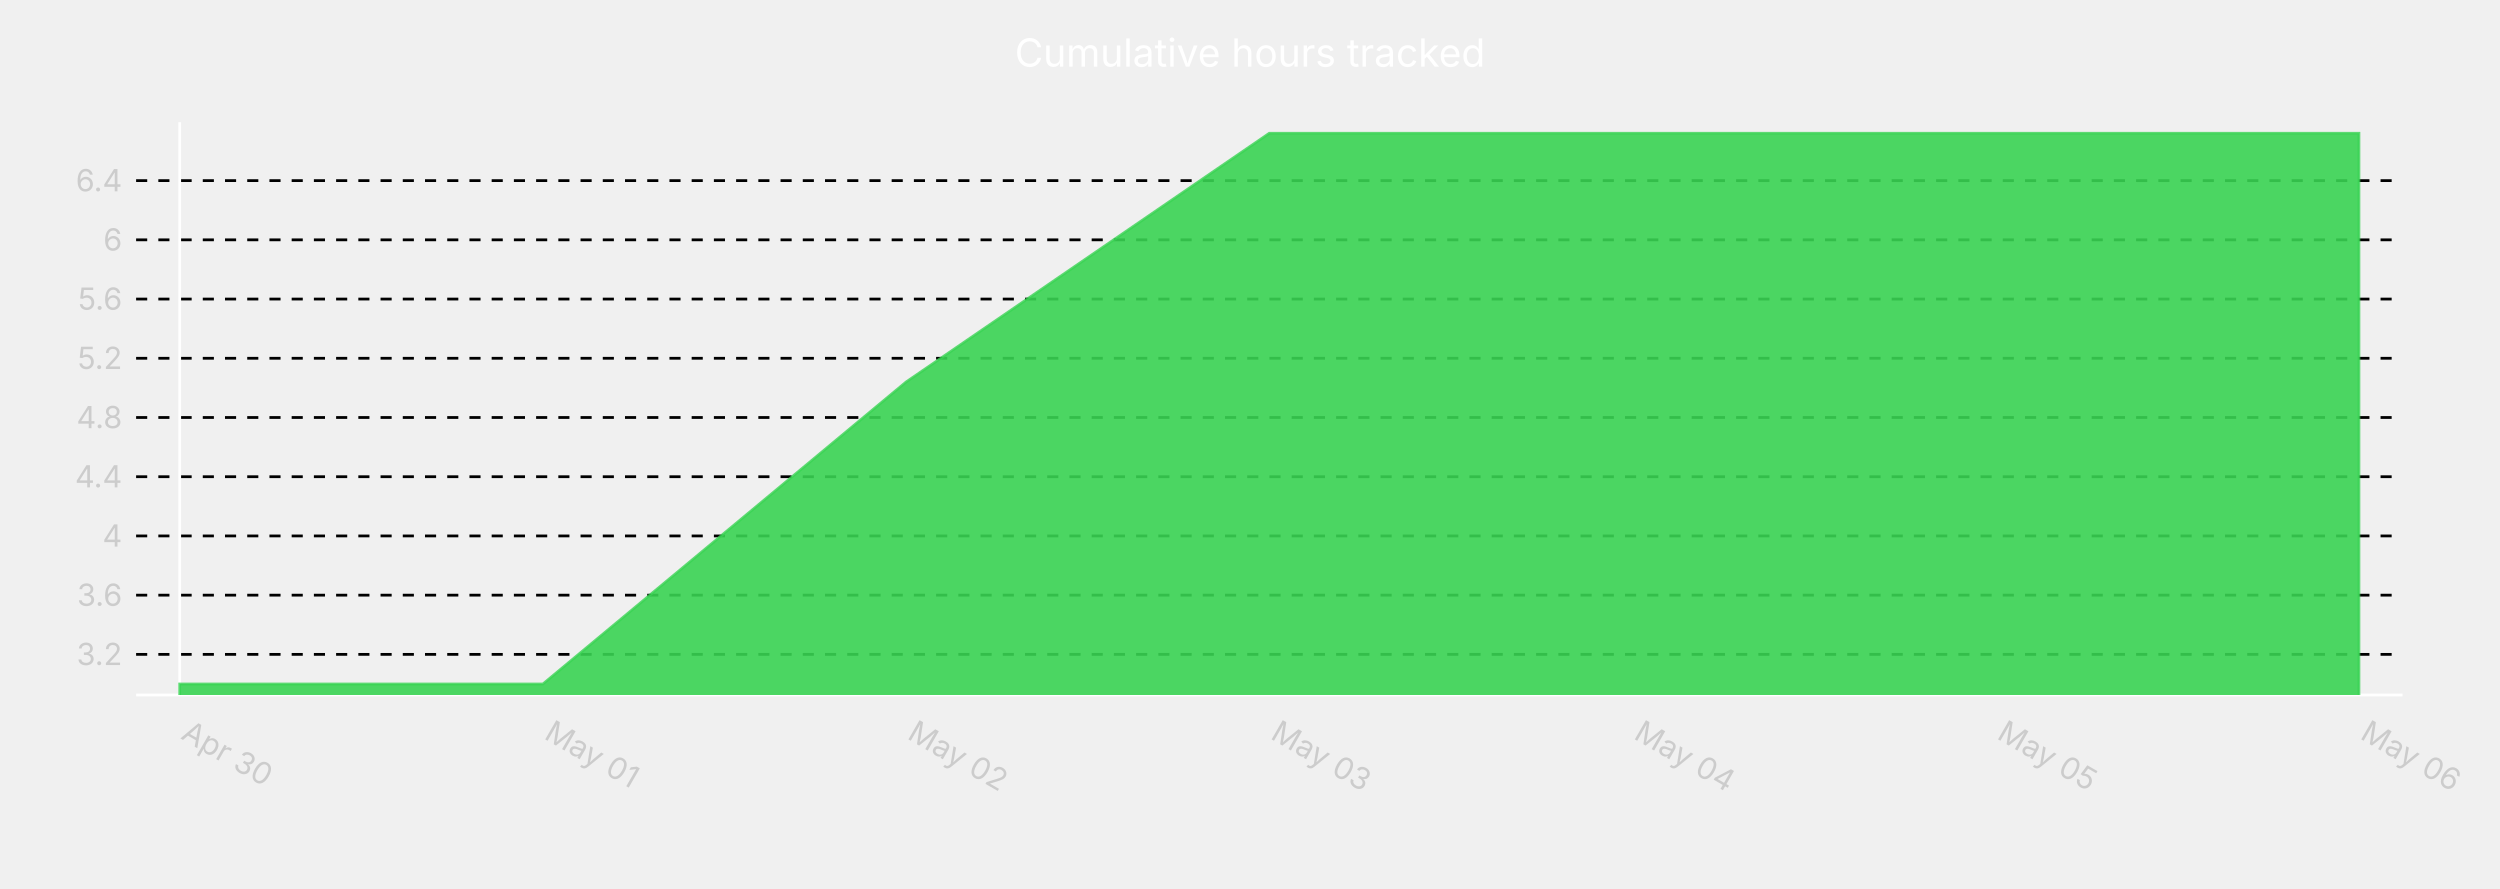
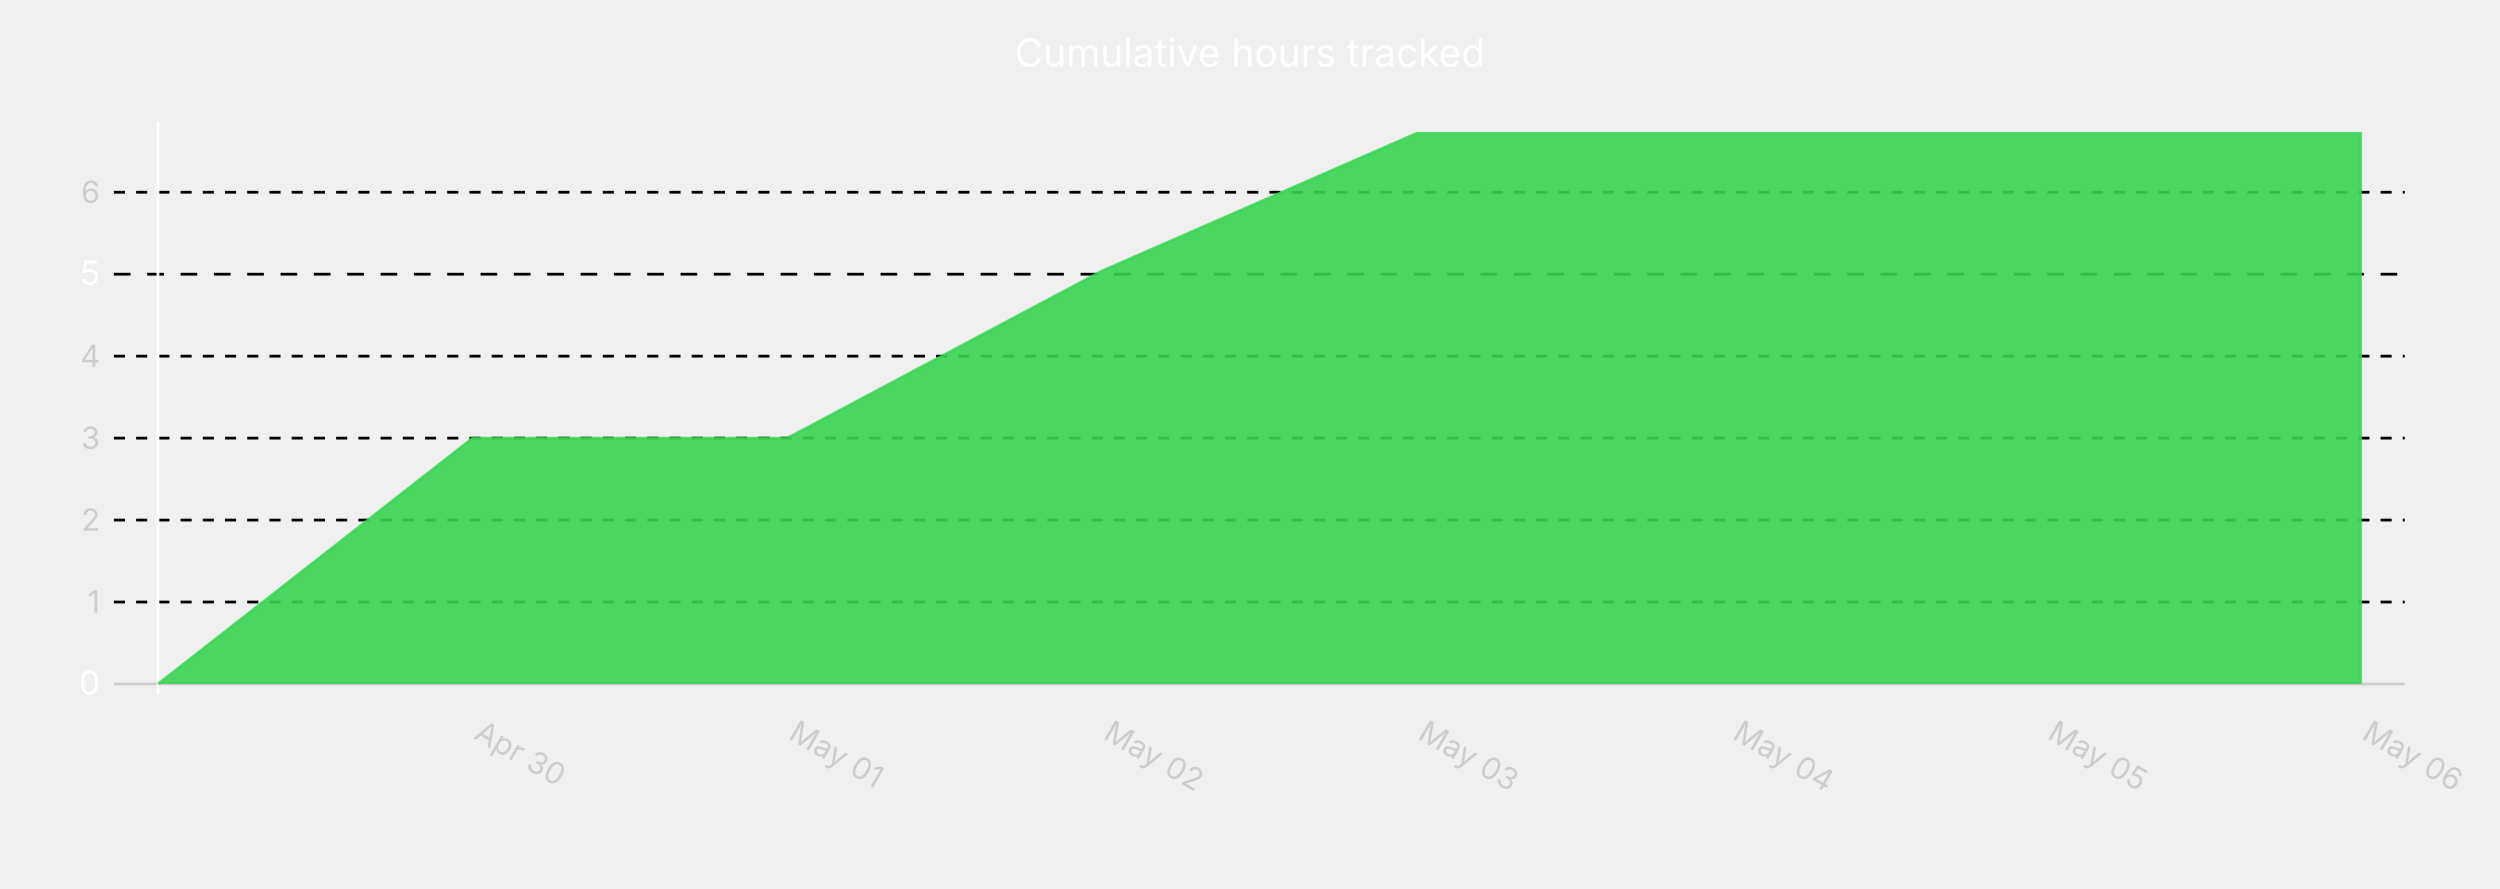
- <svg xmlns="http://www.w3.org/2000/svg" id="chart-833af26b-cf97-4c72-aede-41741ee46959" class="pygal-chart" viewBox="0 0 900 320">
+ <svg xmlns="http://www.w3.org/2000/svg" id="chart-1f278d95-5e67-4b87-b5c2-5f7e8778a773" class="pygal-chart" viewBox="0 0 900 320">
  <defs>
-     <style type="text/css">#chart-833af26b-cf97-4c72-aede-41741ee46959{-webkit-user-select:none;-webkit-font-smoothing:antialiased;font-family:system,-apple-system,BlinkMacSystemFont,'Segoe UI',sans-serif}#chart-833af26b-cf97-4c72-aede-41741ee46959 .title{font-family:system,-apple-system,BlinkMacSystemFont,'Segoe UI',sans-serif;font-size:14px}#chart-833af26b-cf97-4c72-aede-41741ee46959 .legends .legend text{font-family:system,-apple-system,BlinkMacSystemFont,'Segoe UI',sans-serif;font-size:12px}#chart-833af26b-cf97-4c72-aede-41741ee46959 .axis text{font-family:system,-apple-system,BlinkMacSystemFont,'Segoe UI',sans-serif;font-size:11px}#chart-833af26b-cf97-4c72-aede-41741ee46959 .axis text.major{font-family:system,-apple-system,BlinkMacSystemFont,'Segoe UI',sans-serif;font-size:12px}#chart-833af26b-cf97-4c72-aede-41741ee46959 .text-overlay text.value{font-family:system,-apple-system,BlinkMacSystemFont,'Segoe UI',sans-serif;font-size:16px}#chart-833af26b-cf97-4c72-aede-41741ee46959 .text-overlay text.label{font-family:system,-apple-system,BlinkMacSystemFont,'Segoe UI',sans-serif;font-size:10px}#chart-833af26b-cf97-4c72-aede-41741ee46959 .tooltip{font-family:system,-apple-system,BlinkMacSystemFont,'Segoe UI',sans-serif;font-size:14px}#chart-833af26b-cf97-4c72-aede-41741ee46959 text.no_data{font-family:system,-apple-system,BlinkMacSystemFont,'Segoe UI',sans-serif;font-size:64px}
- #chart-833af26b-cf97-4c72-aede-41741ee46959{background-color:transparent}#chart-833af26b-cf97-4c72-aede-41741ee46959 path,#chart-833af26b-cf97-4c72-aede-41741ee46959 line,#chart-833af26b-cf97-4c72-aede-41741ee46959 rect,#chart-833af26b-cf97-4c72-aede-41741ee46959 circle{-webkit-transition:200ms;-moz-transition:200ms;transition:200ms}#chart-833af26b-cf97-4c72-aede-41741ee46959 .graph &gt; .background{fill:transparent}#chart-833af26b-cf97-4c72-aede-41741ee46959 .plot &gt; .background{fill:transparent}#chart-833af26b-cf97-4c72-aede-41741ee46959 .graph{fill:#cccccc}#chart-833af26b-cf97-4c72-aede-41741ee46959 text.no_data{fill:#ffffff}#chart-833af26b-cf97-4c72-aede-41741ee46959 .title{fill:#ffffff}#chart-833af26b-cf97-4c72-aede-41741ee46959 .legends .legend text{fill:#cccccc}#chart-833af26b-cf97-4c72-aede-41741ee46959 .legends .legend:hover text{fill:#ffffff}#chart-833af26b-cf97-4c72-aede-41741ee46959 .axis .line{stroke:#ffffff}#chart-833af26b-cf97-4c72-aede-41741ee46959 .axis .guide.line{stroke:#7d8590}#chart-833af26b-cf97-4c72-aede-41741ee46959 .axis .major.line{stroke:#cccccc}#chart-833af26b-cf97-4c72-aede-41741ee46959 .axis text.major{fill:#ffffff}#chart-833af26b-cf97-4c72-aede-41741ee46959 .axis.y .guides:hover .guide.line,#chart-833af26b-cf97-4c72-aede-41741ee46959 .line-graph .axis.x .guides:hover .guide.line,#chart-833af26b-cf97-4c72-aede-41741ee46959 .stackedline-graph .axis.x .guides:hover .guide.line,#chart-833af26b-cf97-4c72-aede-41741ee46959 .xy-graph .axis.x .guides:hover .guide.line{stroke:#ffffff}#chart-833af26b-cf97-4c72-aede-41741ee46959 .axis .guides:hover text{fill:#ffffff}#chart-833af26b-cf97-4c72-aede-41741ee46959 .reactive{fill-opacity:.9;stroke-opacity:.8;stroke-width:1}#chart-833af26b-cf97-4c72-aede-41741ee46959 .ci{stroke:#cccccc}#chart-833af26b-cf97-4c72-aede-41741ee46959 .reactive.active,#chart-833af26b-cf97-4c72-aede-41741ee46959 .active .reactive{fill-opacity:.5;stroke-opacity:.9;stroke-width:4}#chart-833af26b-cf97-4c72-aede-41741ee46959 .ci .reactive.active{stroke-width:1.5}#chart-833af26b-cf97-4c72-aede-41741ee46959 .series text{fill:#ffffff}#chart-833af26b-cf97-4c72-aede-41741ee46959 .tooltip rect{fill:transparent;stroke:#ffffff;-webkit-transition:opacity 200ms;-moz-transition:opacity 200ms;transition:opacity 200ms}#chart-833af26b-cf97-4c72-aede-41741ee46959 .tooltip .label{fill:#cccccc}#chart-833af26b-cf97-4c72-aede-41741ee46959 .tooltip .label{fill:#cccccc}#chart-833af26b-cf97-4c72-aede-41741ee46959 .tooltip .legend{font-size:.8em;fill:#7d8590}#chart-833af26b-cf97-4c72-aede-41741ee46959 .tooltip .x_label{font-size:.6em;fill:#ffffff}#chart-833af26b-cf97-4c72-aede-41741ee46959 .tooltip .xlink{font-size:.5em;text-decoration:underline}#chart-833af26b-cf97-4c72-aede-41741ee46959 .tooltip .value{font-size:1.5em}#chart-833af26b-cf97-4c72-aede-41741ee46959 .bound{font-size:.5em}#chart-833af26b-cf97-4c72-aede-41741ee46959 .max-value{font-size:.75em;fill:#7d8590}#chart-833af26b-cf97-4c72-aede-41741ee46959 .map-element{fill:transparent;stroke:#7d8590 !important}#chart-833af26b-cf97-4c72-aede-41741ee46959 .map-element .reactive{fill-opacity:inherit;stroke-opacity:inherit}#chart-833af26b-cf97-4c72-aede-41741ee46959 .color-0,#chart-833af26b-cf97-4c72-aede-41741ee46959 .color-0 a:visited{stroke:#39d353;fill:#39d353}#chart-833af26b-cf97-4c72-aede-41741ee46959 .text-overlay .color-0 text{fill:black}
- #chart-833af26b-cf97-4c72-aede-41741ee46959 text.no_data{text-anchor:middle}#chart-833af26b-cf97-4c72-aede-41741ee46959 .guide.line{fill:none}#chart-833af26b-cf97-4c72-aede-41741ee46959 .centered{text-anchor:middle}#chart-833af26b-cf97-4c72-aede-41741ee46959 .title{text-anchor:middle}#chart-833af26b-cf97-4c72-aede-41741ee46959 .legends .legend text{fill-opacity:1}#chart-833af26b-cf97-4c72-aede-41741ee46959 .axis.x text{text-anchor:middle}#chart-833af26b-cf97-4c72-aede-41741ee46959 .axis.x:not(.web) text[transform]{text-anchor:start}#chart-833af26b-cf97-4c72-aede-41741ee46959 .axis.x:not(.web) text[transform].backwards{text-anchor:end}#chart-833af26b-cf97-4c72-aede-41741ee46959 .axis.y text{text-anchor:end}#chart-833af26b-cf97-4c72-aede-41741ee46959 .axis.y text[transform].backwards{text-anchor:start}#chart-833af26b-cf97-4c72-aede-41741ee46959 .axis.y2 text{text-anchor:start}#chart-833af26b-cf97-4c72-aede-41741ee46959 .axis.y2 text[transform].backwards{text-anchor:end}#chart-833af26b-cf97-4c72-aede-41741ee46959 .axis .guide.line{stroke-dasharray:4,4;stroke:black}#chart-833af26b-cf97-4c72-aede-41741ee46959 .axis .major.guide.line{stroke-dasharray:6,6;stroke:black}#chart-833af26b-cf97-4c72-aede-41741ee46959 .horizontal .axis.y .guide.line,#chart-833af26b-cf97-4c72-aede-41741ee46959 .horizontal .axis.y2 .guide.line,#chart-833af26b-cf97-4c72-aede-41741ee46959 .vertical .axis.x .guide.line{opacity:0}#chart-833af26b-cf97-4c72-aede-41741ee46959 .horizontal .axis.always_show .guide.line,#chart-833af26b-cf97-4c72-aede-41741ee46959 .vertical .axis.always_show .guide.line{opacity:1 !important}#chart-833af26b-cf97-4c72-aede-41741ee46959 .axis.y .guides:hover .guide.line,#chart-833af26b-cf97-4c72-aede-41741ee46959 .axis.y2 .guides:hover .guide.line,#chart-833af26b-cf97-4c72-aede-41741ee46959 .axis.x .guides:hover .guide.line{opacity:1}#chart-833af26b-cf97-4c72-aede-41741ee46959 .axis .guides:hover text{opacity:1}#chart-833af26b-cf97-4c72-aede-41741ee46959 .nofill{fill:none}#chart-833af26b-cf97-4c72-aede-41741ee46959 .subtle-fill{fill-opacity:.2}#chart-833af26b-cf97-4c72-aede-41741ee46959 .dot{stroke-width:1px;fill-opacity:1;stroke-opacity:1}#chart-833af26b-cf97-4c72-aede-41741ee46959 .dot.active{stroke-width:5px}#chart-833af26b-cf97-4c72-aede-41741ee46959 .dot.negative{fill:transparent}#chart-833af26b-cf97-4c72-aede-41741ee46959 text,#chart-833af26b-cf97-4c72-aede-41741ee46959 tspan{stroke:none !important}#chart-833af26b-cf97-4c72-aede-41741ee46959 .series text.active{opacity:1}#chart-833af26b-cf97-4c72-aede-41741ee46959 .tooltip rect{fill-opacity:.95;stroke-width:.5}#chart-833af26b-cf97-4c72-aede-41741ee46959 .tooltip text{fill-opacity:1}#chart-833af26b-cf97-4c72-aede-41741ee46959 .showable{visibility:hidden}#chart-833af26b-cf97-4c72-aede-41741ee46959 .showable.shown{visibility:visible}#chart-833af26b-cf97-4c72-aede-41741ee46959 .gauge-background{fill:rgba(229,229,229,1);stroke:none}#chart-833af26b-cf97-4c72-aede-41741ee46959 .bg-lines{stroke:transparent;stroke-width:2px}</style>
+     <style type="text/css">#chart-1f278d95-5e67-4b87-b5c2-5f7e8778a773{-webkit-user-select:none;-webkit-font-smoothing:antialiased;font-family:system,-apple-system,BlinkMacSystemFont,'Segoe UI',sans-serif}#chart-1f278d95-5e67-4b87-b5c2-5f7e8778a773 .title{font-family:system,-apple-system,BlinkMacSystemFont,'Segoe UI',sans-serif;font-size:14px}#chart-1f278d95-5e67-4b87-b5c2-5f7e8778a773 .legends .legend text{font-family:system,-apple-system,BlinkMacSystemFont,'Segoe UI',sans-serif;font-size:12px}#chart-1f278d95-5e67-4b87-b5c2-5f7e8778a773 .axis text{font-family:system,-apple-system,BlinkMacSystemFont,'Segoe UI',sans-serif;font-size:11px}#chart-1f278d95-5e67-4b87-b5c2-5f7e8778a773 .axis text.major{font-family:system,-apple-system,BlinkMacSystemFont,'Segoe UI',sans-serif;font-size:12px}#chart-1f278d95-5e67-4b87-b5c2-5f7e8778a773 .text-overlay text.value{font-family:system,-apple-system,BlinkMacSystemFont,'Segoe UI',sans-serif;font-size:16px}#chart-1f278d95-5e67-4b87-b5c2-5f7e8778a773 .text-overlay text.label{font-family:system,-apple-system,BlinkMacSystemFont,'Segoe UI',sans-serif;font-size:10px}#chart-1f278d95-5e67-4b87-b5c2-5f7e8778a773 .tooltip{font-family:system,-apple-system,BlinkMacSystemFont,'Segoe UI',sans-serif;font-size:14px}#chart-1f278d95-5e67-4b87-b5c2-5f7e8778a773 text.no_data{font-family:system,-apple-system,BlinkMacSystemFont,'Segoe UI',sans-serif;font-size:64px}
+ #chart-1f278d95-5e67-4b87-b5c2-5f7e8778a773{background-color:transparent}#chart-1f278d95-5e67-4b87-b5c2-5f7e8778a773 path,#chart-1f278d95-5e67-4b87-b5c2-5f7e8778a773 line,#chart-1f278d95-5e67-4b87-b5c2-5f7e8778a773 rect,#chart-1f278d95-5e67-4b87-b5c2-5f7e8778a773 circle{-webkit-transition:200ms;-moz-transition:200ms;transition:200ms}#chart-1f278d95-5e67-4b87-b5c2-5f7e8778a773 .graph &gt; .background{fill:transparent}#chart-1f278d95-5e67-4b87-b5c2-5f7e8778a773 .plot &gt; .background{fill:transparent}#chart-1f278d95-5e67-4b87-b5c2-5f7e8778a773 .graph{fill:#cccccc}#chart-1f278d95-5e67-4b87-b5c2-5f7e8778a773 text.no_data{fill:#ffffff}#chart-1f278d95-5e67-4b87-b5c2-5f7e8778a773 .title{fill:#ffffff}#chart-1f278d95-5e67-4b87-b5c2-5f7e8778a773 .legends .legend text{fill:#cccccc}#chart-1f278d95-5e67-4b87-b5c2-5f7e8778a773 .legends .legend:hover text{fill:#ffffff}#chart-1f278d95-5e67-4b87-b5c2-5f7e8778a773 .axis .line{stroke:#ffffff}#chart-1f278d95-5e67-4b87-b5c2-5f7e8778a773 .axis .guide.line{stroke:#7d8590}#chart-1f278d95-5e67-4b87-b5c2-5f7e8778a773 .axis .major.line{stroke:#cccccc}#chart-1f278d95-5e67-4b87-b5c2-5f7e8778a773 .axis text.major{fill:#ffffff}#chart-1f278d95-5e67-4b87-b5c2-5f7e8778a773 .axis.y .guides:hover .guide.line,#chart-1f278d95-5e67-4b87-b5c2-5f7e8778a773 .line-graph .axis.x .guides:hover .guide.line,#chart-1f278d95-5e67-4b87-b5c2-5f7e8778a773 .stackedline-graph .axis.x .guides:hover .guide.line,#chart-1f278d95-5e67-4b87-b5c2-5f7e8778a773 .xy-graph .axis.x .guides:hover .guide.line{stroke:#ffffff}#chart-1f278d95-5e67-4b87-b5c2-5f7e8778a773 .axis .guides:hover text{fill:#ffffff}#chart-1f278d95-5e67-4b87-b5c2-5f7e8778a773 .reactive{fill-opacity:.9;stroke-opacity:.8;stroke-width:1}#chart-1f278d95-5e67-4b87-b5c2-5f7e8778a773 .ci{stroke:#cccccc}#chart-1f278d95-5e67-4b87-b5c2-5f7e8778a773 .reactive.active,#chart-1f278d95-5e67-4b87-b5c2-5f7e8778a773 .active .reactive{fill-opacity:.5;stroke-opacity:.9;stroke-width:4}#chart-1f278d95-5e67-4b87-b5c2-5f7e8778a773 .ci .reactive.active{stroke-width:1.5}#chart-1f278d95-5e67-4b87-b5c2-5f7e8778a773 .series text{fill:#ffffff}#chart-1f278d95-5e67-4b87-b5c2-5f7e8778a773 .tooltip rect{fill:transparent;stroke:#ffffff;-webkit-transition:opacity 200ms;-moz-transition:opacity 200ms;transition:opacity 200ms}#chart-1f278d95-5e67-4b87-b5c2-5f7e8778a773 .tooltip .label{fill:#cccccc}#chart-1f278d95-5e67-4b87-b5c2-5f7e8778a773 .tooltip .label{fill:#cccccc}#chart-1f278d95-5e67-4b87-b5c2-5f7e8778a773 .tooltip .legend{font-size:.8em;fill:#7d8590}#chart-1f278d95-5e67-4b87-b5c2-5f7e8778a773 .tooltip .x_label{font-size:.6em;fill:#ffffff}#chart-1f278d95-5e67-4b87-b5c2-5f7e8778a773 .tooltip .xlink{font-size:.5em;text-decoration:underline}#chart-1f278d95-5e67-4b87-b5c2-5f7e8778a773 .tooltip .value{font-size:1.5em}#chart-1f278d95-5e67-4b87-b5c2-5f7e8778a773 .bound{font-size:.5em}#chart-1f278d95-5e67-4b87-b5c2-5f7e8778a773 .max-value{font-size:.75em;fill:#7d8590}#chart-1f278d95-5e67-4b87-b5c2-5f7e8778a773 .map-element{fill:transparent;stroke:#7d8590 !important}#chart-1f278d95-5e67-4b87-b5c2-5f7e8778a773 .map-element .reactive{fill-opacity:inherit;stroke-opacity:inherit}#chart-1f278d95-5e67-4b87-b5c2-5f7e8778a773 .color-0,#chart-1f278d95-5e67-4b87-b5c2-5f7e8778a773 .color-0 a:visited{stroke:#39d353;fill:#39d353}#chart-1f278d95-5e67-4b87-b5c2-5f7e8778a773 .text-overlay .color-0 text{fill:black}
+ #chart-1f278d95-5e67-4b87-b5c2-5f7e8778a773 text.no_data{text-anchor:middle}#chart-1f278d95-5e67-4b87-b5c2-5f7e8778a773 .guide.line{fill:none}#chart-1f278d95-5e67-4b87-b5c2-5f7e8778a773 .centered{text-anchor:middle}#chart-1f278d95-5e67-4b87-b5c2-5f7e8778a773 .title{text-anchor:middle}#chart-1f278d95-5e67-4b87-b5c2-5f7e8778a773 .legends .legend text{fill-opacity:1}#chart-1f278d95-5e67-4b87-b5c2-5f7e8778a773 .axis.x text{text-anchor:middle}#chart-1f278d95-5e67-4b87-b5c2-5f7e8778a773 .axis.x:not(.web) text[transform]{text-anchor:start}#chart-1f278d95-5e67-4b87-b5c2-5f7e8778a773 .axis.x:not(.web) text[transform].backwards{text-anchor:end}#chart-1f278d95-5e67-4b87-b5c2-5f7e8778a773 .axis.y text{text-anchor:end}#chart-1f278d95-5e67-4b87-b5c2-5f7e8778a773 .axis.y text[transform].backwards{text-anchor:start}#chart-1f278d95-5e67-4b87-b5c2-5f7e8778a773 .axis.y2 text{text-anchor:start}#chart-1f278d95-5e67-4b87-b5c2-5f7e8778a773 .axis.y2 text[transform].backwards{text-anchor:end}#chart-1f278d95-5e67-4b87-b5c2-5f7e8778a773 .axis .guide.line{stroke-dasharray:4,4;stroke:black}#chart-1f278d95-5e67-4b87-b5c2-5f7e8778a773 .axis .major.guide.line{stroke-dasharray:6,6;stroke:black}#chart-1f278d95-5e67-4b87-b5c2-5f7e8778a773 .horizontal .axis.y .guide.line,#chart-1f278d95-5e67-4b87-b5c2-5f7e8778a773 .horizontal .axis.y2 .guide.line,#chart-1f278d95-5e67-4b87-b5c2-5f7e8778a773 .vertical .axis.x .guide.line{opacity:0}#chart-1f278d95-5e67-4b87-b5c2-5f7e8778a773 .horizontal .axis.always_show .guide.line,#chart-1f278d95-5e67-4b87-b5c2-5f7e8778a773 .vertical .axis.always_show .guide.line{opacity:1 !important}#chart-1f278d95-5e67-4b87-b5c2-5f7e8778a773 .axis.y .guides:hover .guide.line,#chart-1f278d95-5e67-4b87-b5c2-5f7e8778a773 .axis.y2 .guides:hover .guide.line,#chart-1f278d95-5e67-4b87-b5c2-5f7e8778a773 .axis.x .guides:hover .guide.line{opacity:1}#chart-1f278d95-5e67-4b87-b5c2-5f7e8778a773 .axis .guides:hover text{opacity:1}#chart-1f278d95-5e67-4b87-b5c2-5f7e8778a773 .nofill{fill:none}#chart-1f278d95-5e67-4b87-b5c2-5f7e8778a773 .subtle-fill{fill-opacity:.2}#chart-1f278d95-5e67-4b87-b5c2-5f7e8778a773 .dot{stroke-width:1px;fill-opacity:1;stroke-opacity:1}#chart-1f278d95-5e67-4b87-b5c2-5f7e8778a773 .dot.active{stroke-width:5px}#chart-1f278d95-5e67-4b87-b5c2-5f7e8778a773 .dot.negative{fill:transparent}#chart-1f278d95-5e67-4b87-b5c2-5f7e8778a773 text,#chart-1f278d95-5e67-4b87-b5c2-5f7e8778a773 tspan{stroke:none !important}#chart-1f278d95-5e67-4b87-b5c2-5f7e8778a773 .series text.active{opacity:1}#chart-1f278d95-5e67-4b87-b5c2-5f7e8778a773 .tooltip rect{fill-opacity:.95;stroke-width:.5}#chart-1f278d95-5e67-4b87-b5c2-5f7e8778a773 .tooltip text{fill-opacity:1}#chart-1f278d95-5e67-4b87-b5c2-5f7e8778a773 .showable{visibility:hidden}#chart-1f278d95-5e67-4b87-b5c2-5f7e8778a773 .showable.shown{visibility:visible}#chart-1f278d95-5e67-4b87-b5c2-5f7e8778a773 .gauge-background{fill:rgba(229,229,229,1);stroke:none}#chart-1f278d95-5e67-4b87-b5c2-5f7e8778a773 .bg-lines{stroke:transparent;stroke-width:2px}</style>
  </defs>
  <g class="graph line-graph vertical">
    <rect x="0" y="0" width="900" height="320" class="background" />
-     <g transform="translate(49, 44)" class="plot">
-       <rect x="0" y="0" width="815.905" height="206.2" class="background" />
+     <g transform="translate(41, 44)" class="plot">
+       <rect x="0" y="0" width="824.705" height="206.2" class="background" />
      <g class="axis y always_show">
-         <path d="M0 206.2 h815.905" class="line" />
        <g class="guides">
-           <path d="M0 191.575 h815.905" class="guide line" />
-           <text x="-5" y="195.425" class="">3.2</text>
+           <path d="M0 202.235 h824.705" class="axis major line" />
+           <text x="-5" y="206.085" class="major">0</text>
        </g>
        <g class="guides">
-           <path d="M0 170.256 h815.905" class="guide line" />
-           <text x="-5" y="174.106" class="">3.6</text>
+           <path d="M0 172.73 h824.705" class="guide line" />
+           <text x="-5" y="176.58" class="">1</text>
        </g>
        <g class="guides">
-           <path d="M0 148.936 h815.905" class="guide line" />
-           <text x="-5" y="152.786" class="">4</text>
+           <path d="M0 143.226 h824.705" class="guide line" />
+           <text x="-5" y="147.076" class="">2</text>
        </g>
        <g class="guides">
-           <path d="M0 127.617 h815.905" class="guide line" />
-           <text x="-5" y="131.467" class="">4.4</text>
+           <path d="M0 113.722 h824.705" class="guide line" />
+           <text x="-5" y="117.572" class="">3</text>
        </g>
        <g class="guides">
-           <path d="M0 106.298 h815.905" class="guide line" />
-           <text x="-5" y="110.148" class="">4.8</text>
+           <path d="M0 84.217 h824.705" class="guide line" />
+           <text x="-5" y="88.067" class="">4</text>
        </g>
        <g class="guides">
-           <path d="M0 84.979 h815.905" class="guide line" />
-           <text x="-5" y="88.829" class="">5.2</text>
+           <path d="M0 54.713 h824.705" class="major guide line" />
+           <text x="-5" y="58.563" class="major">5</text>
        </g>
        <g class="guides">
-           <path d="M0 63.659 h815.905" class="guide line" />
-           <text x="-5" y="67.509" class="">5.6</text>
-         </g>
-         <g class="guides">
-           <path d="M0 42.34 h815.905" class="guide line" />
-           <text x="-5" y="46.19" class="">6</text>
-         </g>
-         <g class="guides">
-           <path d="M0 21.021 h815.905" class="guide line" />
-           <text x="-5" y="24.871" class="">6.4</text>
+           <path d="M0 25.209 h824.705" class="guide line" />
+           <text x="-5" y="29.059" class="">6</text>
        </g>
      </g>
      <g class="axis x">
        <g class="guides">
-           <path d="M15.69 0 v206.2" class="line" />
-           <text x="15.69" y="221.7" class="" transform="rotate(30 15.69049 221.7)">Apr 30</text>
+           <path d="M15.86 0 v206.2" class="line" />
+           <text x="15.86" y="221.7" class="" transform="rotate(30 15.85972 221.7)" />
        </g>
        <g class="guides">
-           <path d="M146.445 0 v206.2" class="guide line" />
-           <text x="146.445" y="221.7" class="" transform="rotate(30 146.4446 221.7)">May 01</text>
+           <path d="M129.143 0 v206.2" class="guide line" />
+           <text x="129.143" y="221.7" class="" transform="rotate(30 129.1434 221.7)">Apr 30</text>
        </g>
        <g class="guides">
-           <path d="M277.199 0 v206.2" class="guide line" />
-           <text x="277.199" y="221.7" class="" transform="rotate(30 277.1986 221.7)">May 02</text>
+           <path d="M242.427 0 v206.2" class="guide line" />
+           <text x="242.427" y="221.7" class="" transform="rotate(30 242.4271 221.7)">May 01</text>
        </g>
        <g class="guides">
-           <path d="M407.953 0 v206.2" class="guide line" />
-           <text x="407.953" y="221.7" class="" transform="rotate(30 407.9527 221.7)">May 03</text>
+           <path d="M355.711 0 v206.2" class="guide line" />
+           <text x="355.711" y="221.7" class="" transform="rotate(30 355.7108 221.7)">May 02</text>
        </g>
        <g class="guides">
-           <path d="M538.707 0 v206.2" class="guide line" />
-           <text x="538.707" y="221.7" class="" transform="rotate(30 538.7068 221.7)">May 04</text>
+           <path d="M468.995 0 v206.2" class="guide line" />
+           <text x="468.995" y="221.7" class="" transform="rotate(30 468.9946 221.7)">May 03</text>
        </g>
        <g class="guides">
-           <path d="M669.461 0 v206.2" class="guide line" />
-           <text x="669.461" y="221.7" class="" transform="rotate(30 669.4608 221.7)">May 05</text>
+           <path d="M582.278 0 v206.2" class="guide line" />
+           <text x="582.278" y="221.7" class="" transform="rotate(30 582.2783 221.7)">May 04</text>
        </g>
        <g class="guides">
-           <path d="M800.215 0 v206.2" class="guide line" />
-           <text x="800.215" y="221.7" class="" transform="rotate(30 800.2149 221.7)">May 06</text>
+           <path d="M695.562 0 v206.2" class="guide line" />
+           <text x="695.562" y="221.7" class="" transform="rotate(30 695.562 221.7)">May 05</text>
+         </g>
+         <g class="guides">
+           <path d="M808.846 0 v206.2" class="guide line" />
+           <text x="808.846" y="221.7" class="" transform="rotate(30 808.8457 221.7)">May 06</text>
        </g>
      </g>
      <g class="series serie-0 color-0">
-         <path d="M15.69 206.2 L15.69 202.235 146.445 202.235 277.199 93.506 407.953 3.965 538.707 3.965 669.461 3.965 800.215 3.965 800.215 206.2" class="line reactive" />
+         <path d="M15.86 202.235 L15.86 202.235 129.143 113.722 242.427 113.722 355.711 53.533 468.995 3.965 582.278 3.965 695.562 3.965 808.846 3.965 808.846 202.235" class="line reactive" />
      </g>
    </g>
    <g class="titles">
      <text x="450.0" y="24" class="title plot_title">Cumulative hours tracked</text>
    </g>
-     <g transform="translate(49, 44)" class="plot overlay">
+     <g transform="translate(41, 44)" class="plot overlay">
      <g class="series serie-0 color-0" />
    </g>
-     <g transform="translate(49, 44)" class="plot text-overlay">
+     <g transform="translate(41, 44)" class="plot text-overlay">
      <g class="series serie-0 color-0" />
    </g>
-     <g transform="translate(49, 44)" class="plot tooltip-overlay">
+     <g transform="translate(41, 44)" class="plot tooltip-overlay">
      <g transform="translate(0 0)" style="opacity: 0" class="tooltip">
        <rect rx="0" ry="0" width="0" height="0" class="tooltip-box" />
        <g class="text" />
      </g>
    </g>
  </g>
</svg>
